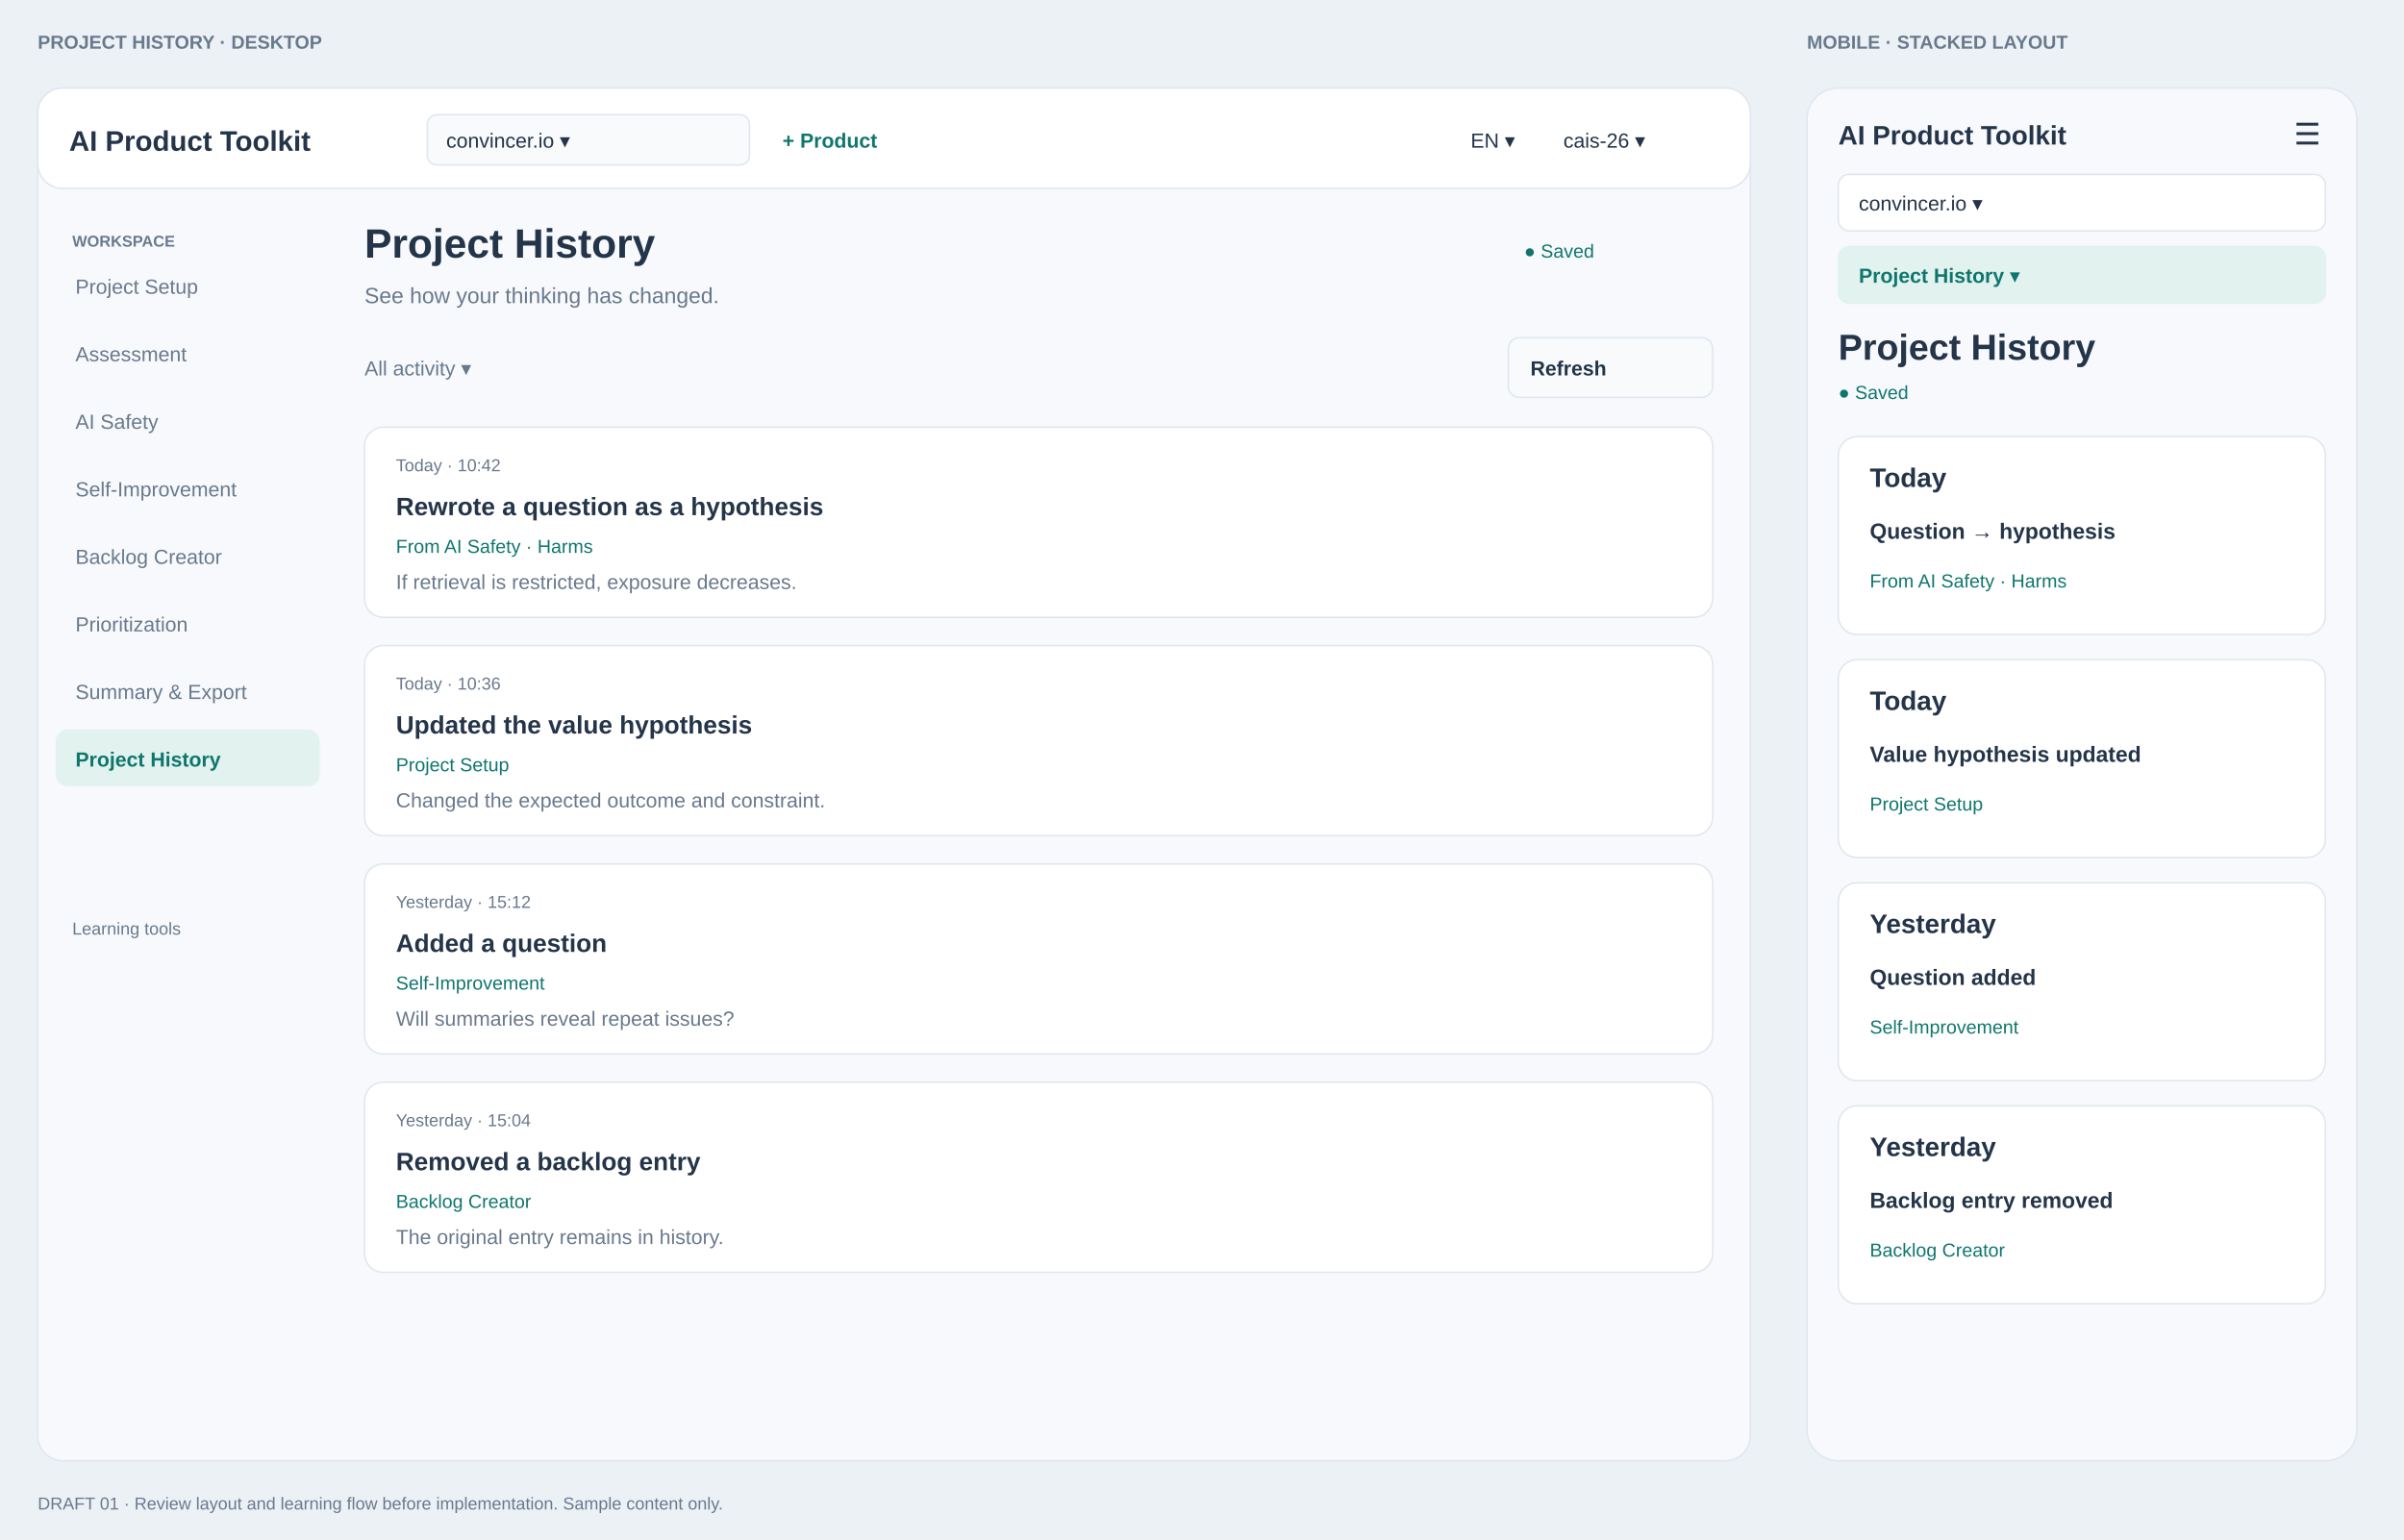
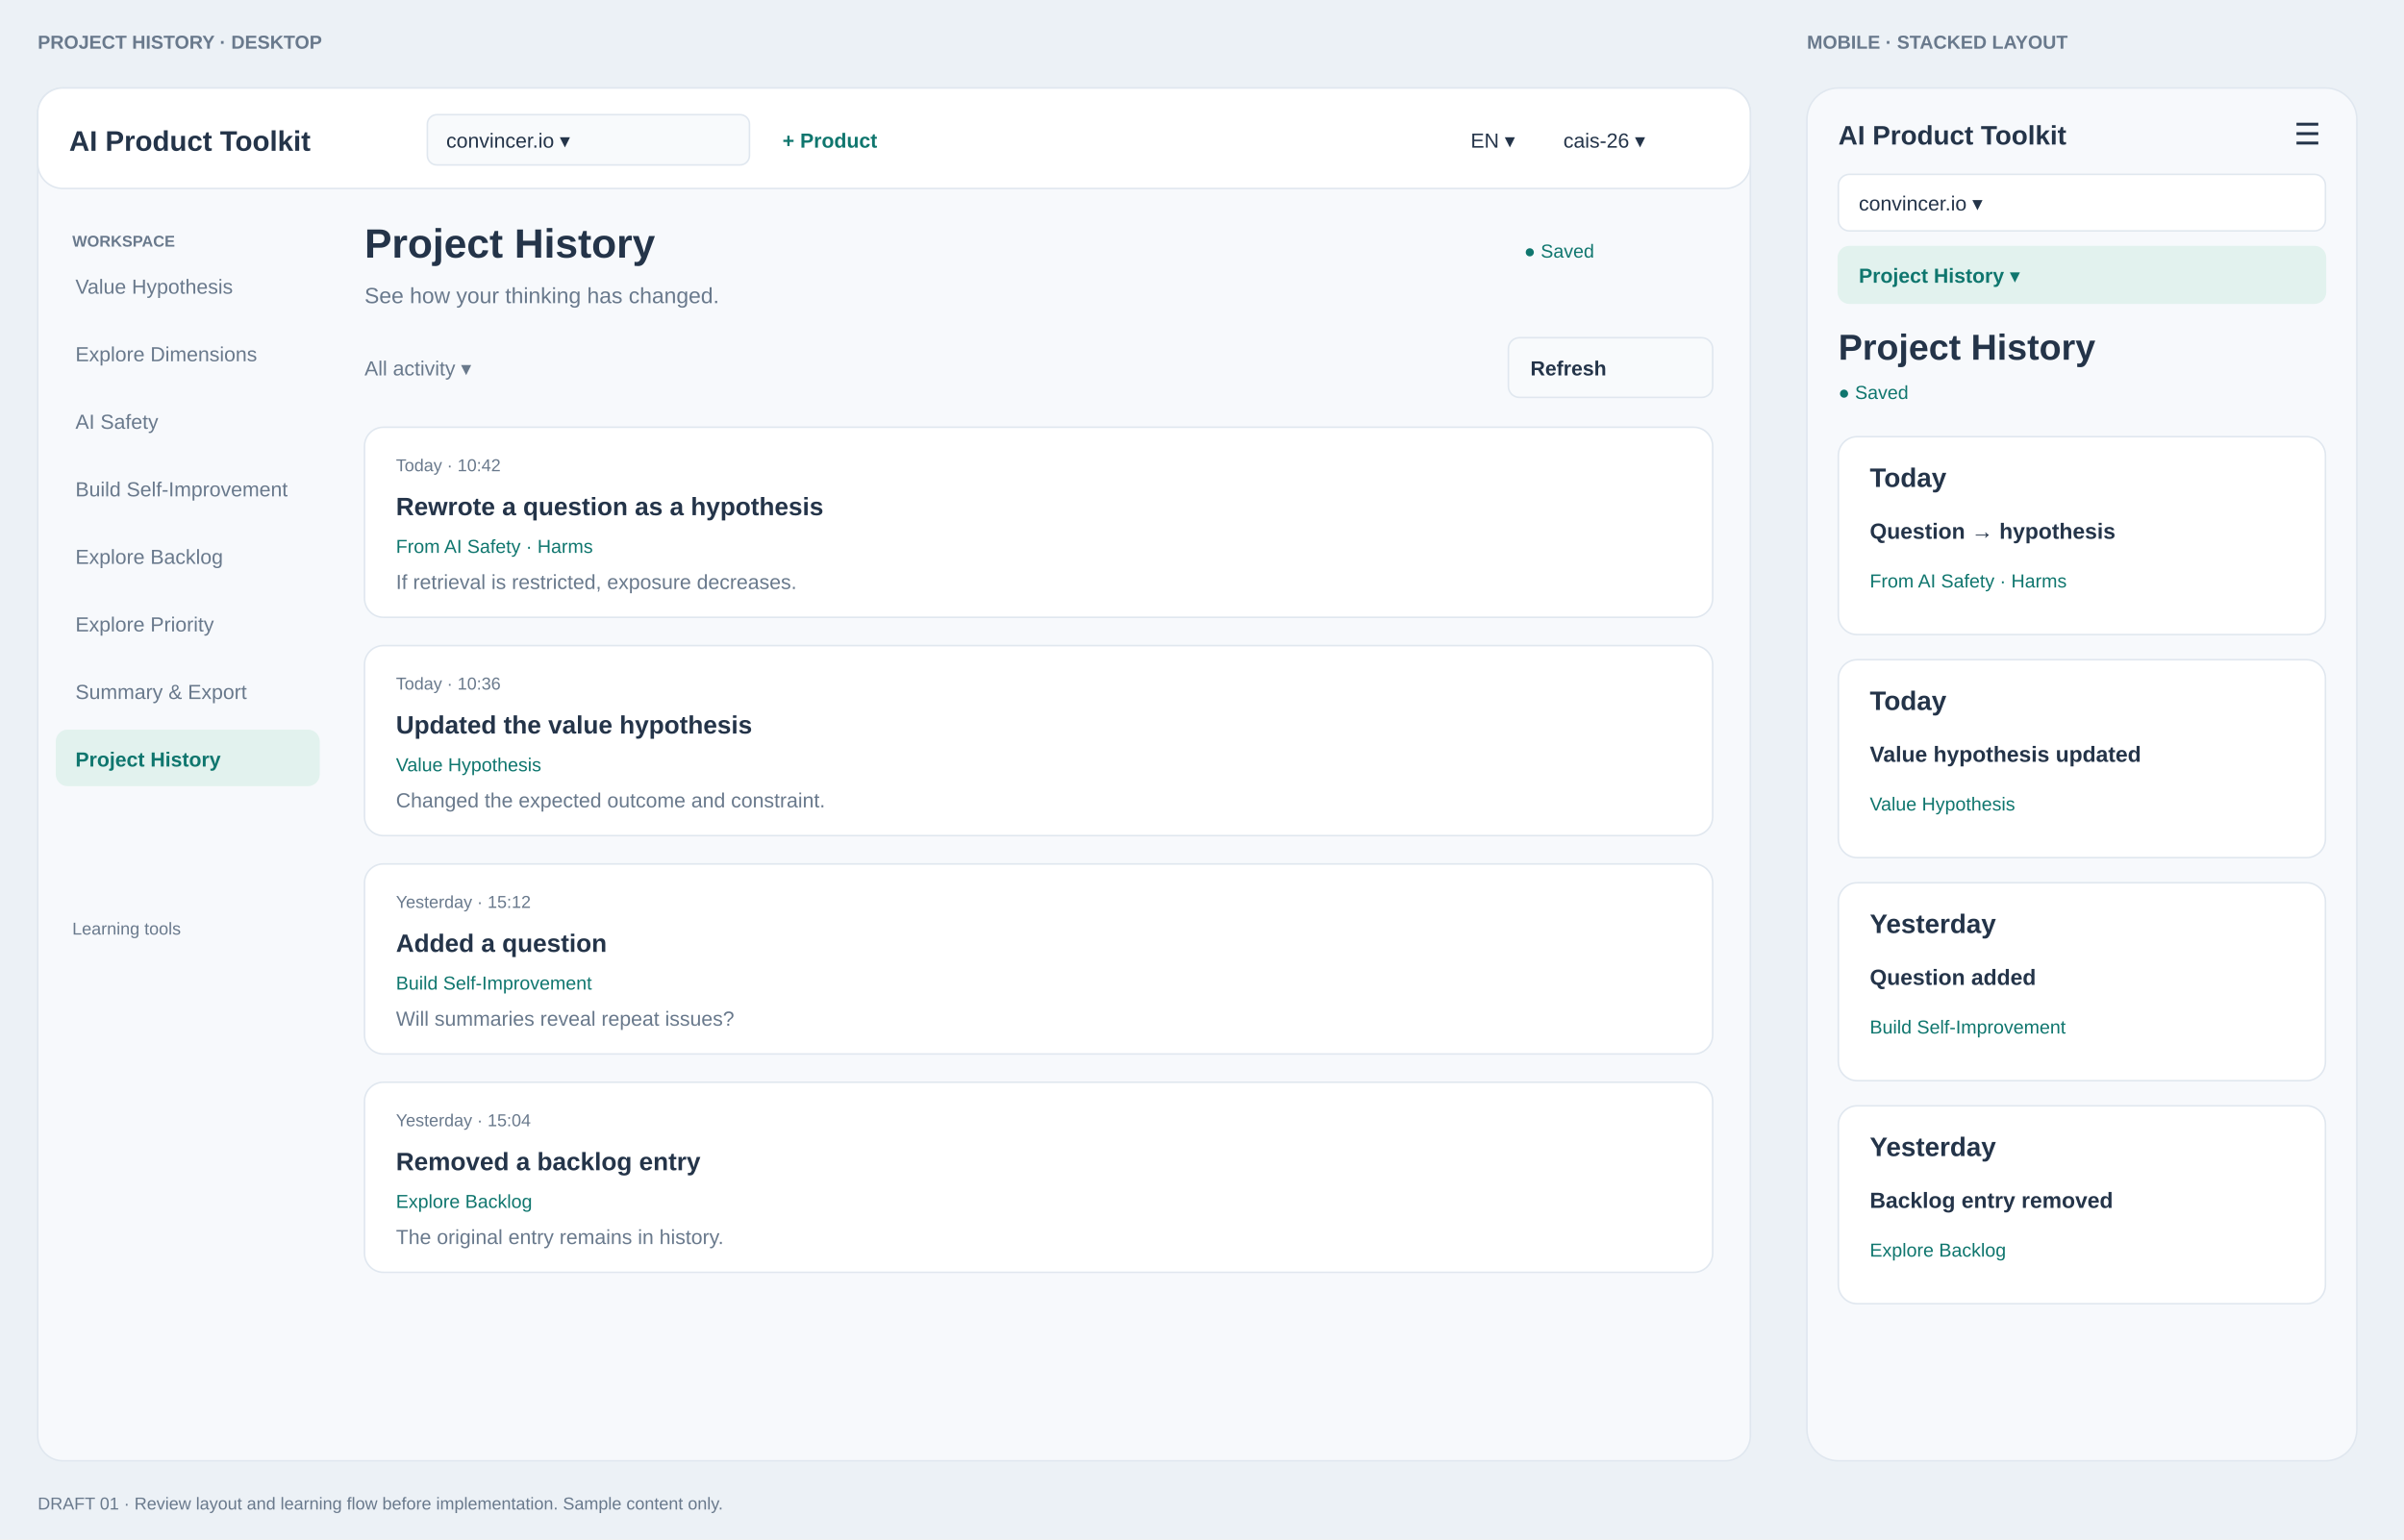
<svg xmlns="http://www.w3.org/2000/svg" width="1530" height="980" viewBox="0 0 1530 980" role="img" aria-labelledby="title desc">
  <style>text {font-family: Arial, sans-serif;} </style>
  <rect x="0" y="0" width="1530" height="980" rx="0" fill="#ecf1f6" stroke="none" />
  <text x="24" y="31" font-size="12" fill="#69798c" font-weight="600">PROJECT HISTORY · DESKTOP</text>
  <text x="1150" y="31" font-size="12" fill="#69798c" font-weight="600">MOBILE · STACKED LAYOUT</text>
  <rect x="24" y="56" width="1090" height="874" rx="16" fill="#f7f9fc" stroke="#e0e7ef" />
  <rect x="24" y="56" width="1090" height="64" rx="16" fill="white" stroke="#e0e7ef" />
  <text x="44" y="96" font-size="18" fill="#243449" font-weight="700">AI Product Toolkit</text>
  <rect x="272" y="73" width="205" height="32" rx="6" fill="#f8fafc" stroke="#e0e7ef" />
  <text x="284" y="94" font-size="13" fill="#243449" font-weight="400">convincer.io                 ▾</text>
  <text x="498" y="94" font-size="13" fill="#0f766e" font-weight="600">+ Product</text>
  <text x="936" y="94" font-size="13" fill="#243449" font-weight="400">EN ▾</text>
  <text x="995" y="94" font-size="13" fill="#243449" font-weight="400">cais-26 ▾</text>
  <text x="46" y="157" font-size="10" fill="#69798c" font-weight="700">WORKSPACE</text>
-   <text x="48" y="187" font-size="13" fill="#69798c" font-weight="400">Project Setup</text>
-   <text x="48" y="230" font-size="13" fill="#69798c" font-weight="400">Assessment</text>
+   <text x="48" y="187" font-size="13" fill="#69798c" font-weight="400">Value Hypothesis</text>
+   <text x="48" y="230" font-size="13" fill="#69798c" font-weight="400">Explore Dimensions</text>
  <text x="48" y="273" font-size="13" fill="#69798c" font-weight="400">AI Safety</text>
-   <text x="48" y="316" font-size="13" fill="#69798c" font-weight="400">Self-Improvement</text>
-   <text x="48" y="359" font-size="13" fill="#69798c" font-weight="400">Backlog Creator</text>
-   <text x="48" y="402" font-size="13" fill="#69798c" font-weight="400">Prioritization</text>
+   <text x="48" y="316" font-size="13" fill="#69798c" font-weight="400">Build Self-Improvement</text>
+   <text x="48" y="359" font-size="13" fill="#69798c" font-weight="400">Explore Backlog</text>
+   <text x="48" y="402" font-size="13" fill="#69798c" font-weight="400">Explore Priority</text>
  <text x="48" y="445" font-size="13" fill="#69798c" font-weight="400">Summary &amp; Export</text>
  <rect x="36" y="465" width="167" height="35" rx="7" fill="#e2f2ee" stroke="#e2f2ee" />
  <text x="48" y="488" font-size="13" fill="#0f766e" font-weight="650">Project History</text>
  <text x="46" y="595" font-size="11" fill="#69798c" font-weight="400">Learning tools</text>
  <text x="232" y="164" font-size="26" fill="#243449" font-weight="700">Project History</text>
  <text x="232" y="193" font-size="14" fill="#69798c" font-weight="400">See how your thinking has changed.</text>
  <text x="970" y="164" font-size="12" fill="#0f766e" font-weight="400">● Saved</text>
  <rect x="1150" y="56" width="350" height="874" rx="20" fill="#f7f9fc" stroke="#e0e7ef" />
  <text x="1170" y="92" font-size="17" fill="#243449" font-weight="700">AI Product Toolkit</text>
  <text x="1460" y="92" font-size="19" fill="#243449" font-weight="400">☰</text>
  <rect x="1170" y="111" width="310" height="36" rx="7" fill="white" stroke="#e0e7ef" />
  <text x="1183" y="134" font-size="13" fill="#243449" font-weight="400">convincer.io                              ▾</text>
  <rect x="1170" y="157" width="310" height="36" rx="7" fill="#e2f2ee" stroke="#e2f2ee" />
  <text x="1183" y="180" font-size="13" fill="#0f766e" font-weight="600">Project History  ▾</text>
  <text x="1170" y="229" font-size="23" fill="#243449" font-weight="700">Project History</text>
  <text x="1170" y="254" font-size="12" fill="#0f766e" font-weight="400">● Saved</text>
  <text x="232" y="239" font-size="13" fill="#69798c" font-weight="400">All activity ▾</text>
  <rect x="960" y="215" width="130" height="38" rx="7" fill="#f8fafc" stroke="#e0e7ef" />
  <text x="974" y="239" font-size="13" fill="#243449" font-weight="600">Refresh</text>
  <rect x="232" y="272" width="858" height="121" rx="12" fill="white" stroke="#e0e7ef" />
  <text x="252" y="300" font-size="11" fill="#69798c" font-weight="400">Today · 10:42</text>
  <text x="252" y="328" font-size="16" fill="#243449" font-weight="600">Rewrote a question as a hypothesis</text>
  <text x="252" y="352" font-size="12" fill="#0f766e" font-weight="400">From AI Safety · Harms</text>
  <text x="252" y="375" font-size="13" fill="#69798c" font-weight="400">If retrieval is restricted, exposure decreases.</text>
  <rect x="232" y="411" width="858" height="121" rx="12" fill="white" stroke="#e0e7ef" />
  <text x="252" y="439" font-size="11" fill="#69798c" font-weight="400">Today · 10:36</text>
  <text x="252" y="467" font-size="16" fill="#243449" font-weight="600">Updated the value hypothesis</text>
-   <text x="252" y="491" font-size="12" fill="#0f766e" font-weight="400">Project Setup</text>
+   <text x="252" y="491" font-size="12" fill="#0f766e" font-weight="400">Value Hypothesis</text>
  <text x="252" y="514" font-size="13" fill="#69798c" font-weight="400">Changed the expected outcome and constraint.</text>
  <rect x="232" y="550" width="858" height="121" rx="12" fill="white" stroke="#e0e7ef" />
  <text x="252" y="578" font-size="11" fill="#69798c" font-weight="400">Yesterday · 15:12</text>
  <text x="252" y="606" font-size="16" fill="#243449" font-weight="600">Added a question</text>
-   <text x="252" y="630" font-size="12" fill="#0f766e" font-weight="400">Self-Improvement</text>
+   <text x="252" y="630" font-size="12" fill="#0f766e" font-weight="400">Build Self-Improvement</text>
  <text x="252" y="653" font-size="13" fill="#69798c" font-weight="400">Will summaries reveal repeat issues?</text>
  <rect x="232" y="689" width="858" height="121" rx="12" fill="white" stroke="#e0e7ef" />
  <text x="252" y="717" font-size="11" fill="#69798c" font-weight="400">Yesterday · 15:04</text>
  <text x="252" y="745" font-size="16" fill="#243449" font-weight="600">Removed a backlog entry</text>
-   <text x="252" y="769" font-size="12" fill="#0f766e" font-weight="400">Backlog Creator</text>
+   <text x="252" y="769" font-size="12" fill="#0f766e" font-weight="400">Explore Backlog</text>
  <text x="252" y="792" font-size="13" fill="#69798c" font-weight="400">The original entry remains in history.</text>
  <rect x="1170" y="278" width="310" height="126" rx="12" fill="white" stroke="#e0e7ef" />
  <text x="1190" y="310" font-size="17" fill="#243449" font-weight="650">Today</text>
  <text x="1190" y="343" font-size="14" fill="#243449" font-weight="600">Question → hypothesis</text>
  <text x="1190" y="374" font-size="12" fill="#0f766e" font-weight="400">From AI Safety · Harms</text>
  <rect x="1170" y="420" width="310" height="126" rx="12" fill="white" stroke="#e0e7ef" />
  <text x="1190" y="452" font-size="17" fill="#243449" font-weight="650">Today</text>
  <text x="1190" y="485" font-size="14" fill="#243449" font-weight="600">Value hypothesis updated</text>
-   <text x="1190" y="516" font-size="12" fill="#0f766e" font-weight="400">Project Setup</text>
+   <text x="1190" y="516" font-size="12" fill="#0f766e" font-weight="400">Value Hypothesis</text>
  <rect x="1170" y="562" width="310" height="126" rx="12" fill="white" stroke="#e0e7ef" />
  <text x="1190" y="594" font-size="17" fill="#243449" font-weight="650">Yesterday</text>
  <text x="1190" y="627" font-size="14" fill="#243449" font-weight="600">Question added</text>
-   <text x="1190" y="658" font-size="12" fill="#0f766e" font-weight="400">Self-Improvement</text>
+   <text x="1190" y="658" font-size="12" fill="#0f766e" font-weight="400">Build Self-Improvement</text>
  <rect x="1170" y="704" width="310" height="126" rx="12" fill="white" stroke="#e0e7ef" />
  <text x="1190" y="736" font-size="17" fill="#243449" font-weight="650">Yesterday</text>
  <text x="1190" y="769" font-size="14" fill="#243449" font-weight="600">Backlog entry removed</text>
-   <text x="1190" y="800" font-size="12" fill="#0f766e" font-weight="400">Backlog Creator</text>
+   <text x="1190" y="800" font-size="12" fill="#0f766e" font-weight="400">Explore Backlog</text>
  <text x="24" y="961" font-size="11" fill="#69798c" font-weight="400">DRAFT 01 · Review layout and learning flow before implementation. Sample content only.</text>
</svg>
